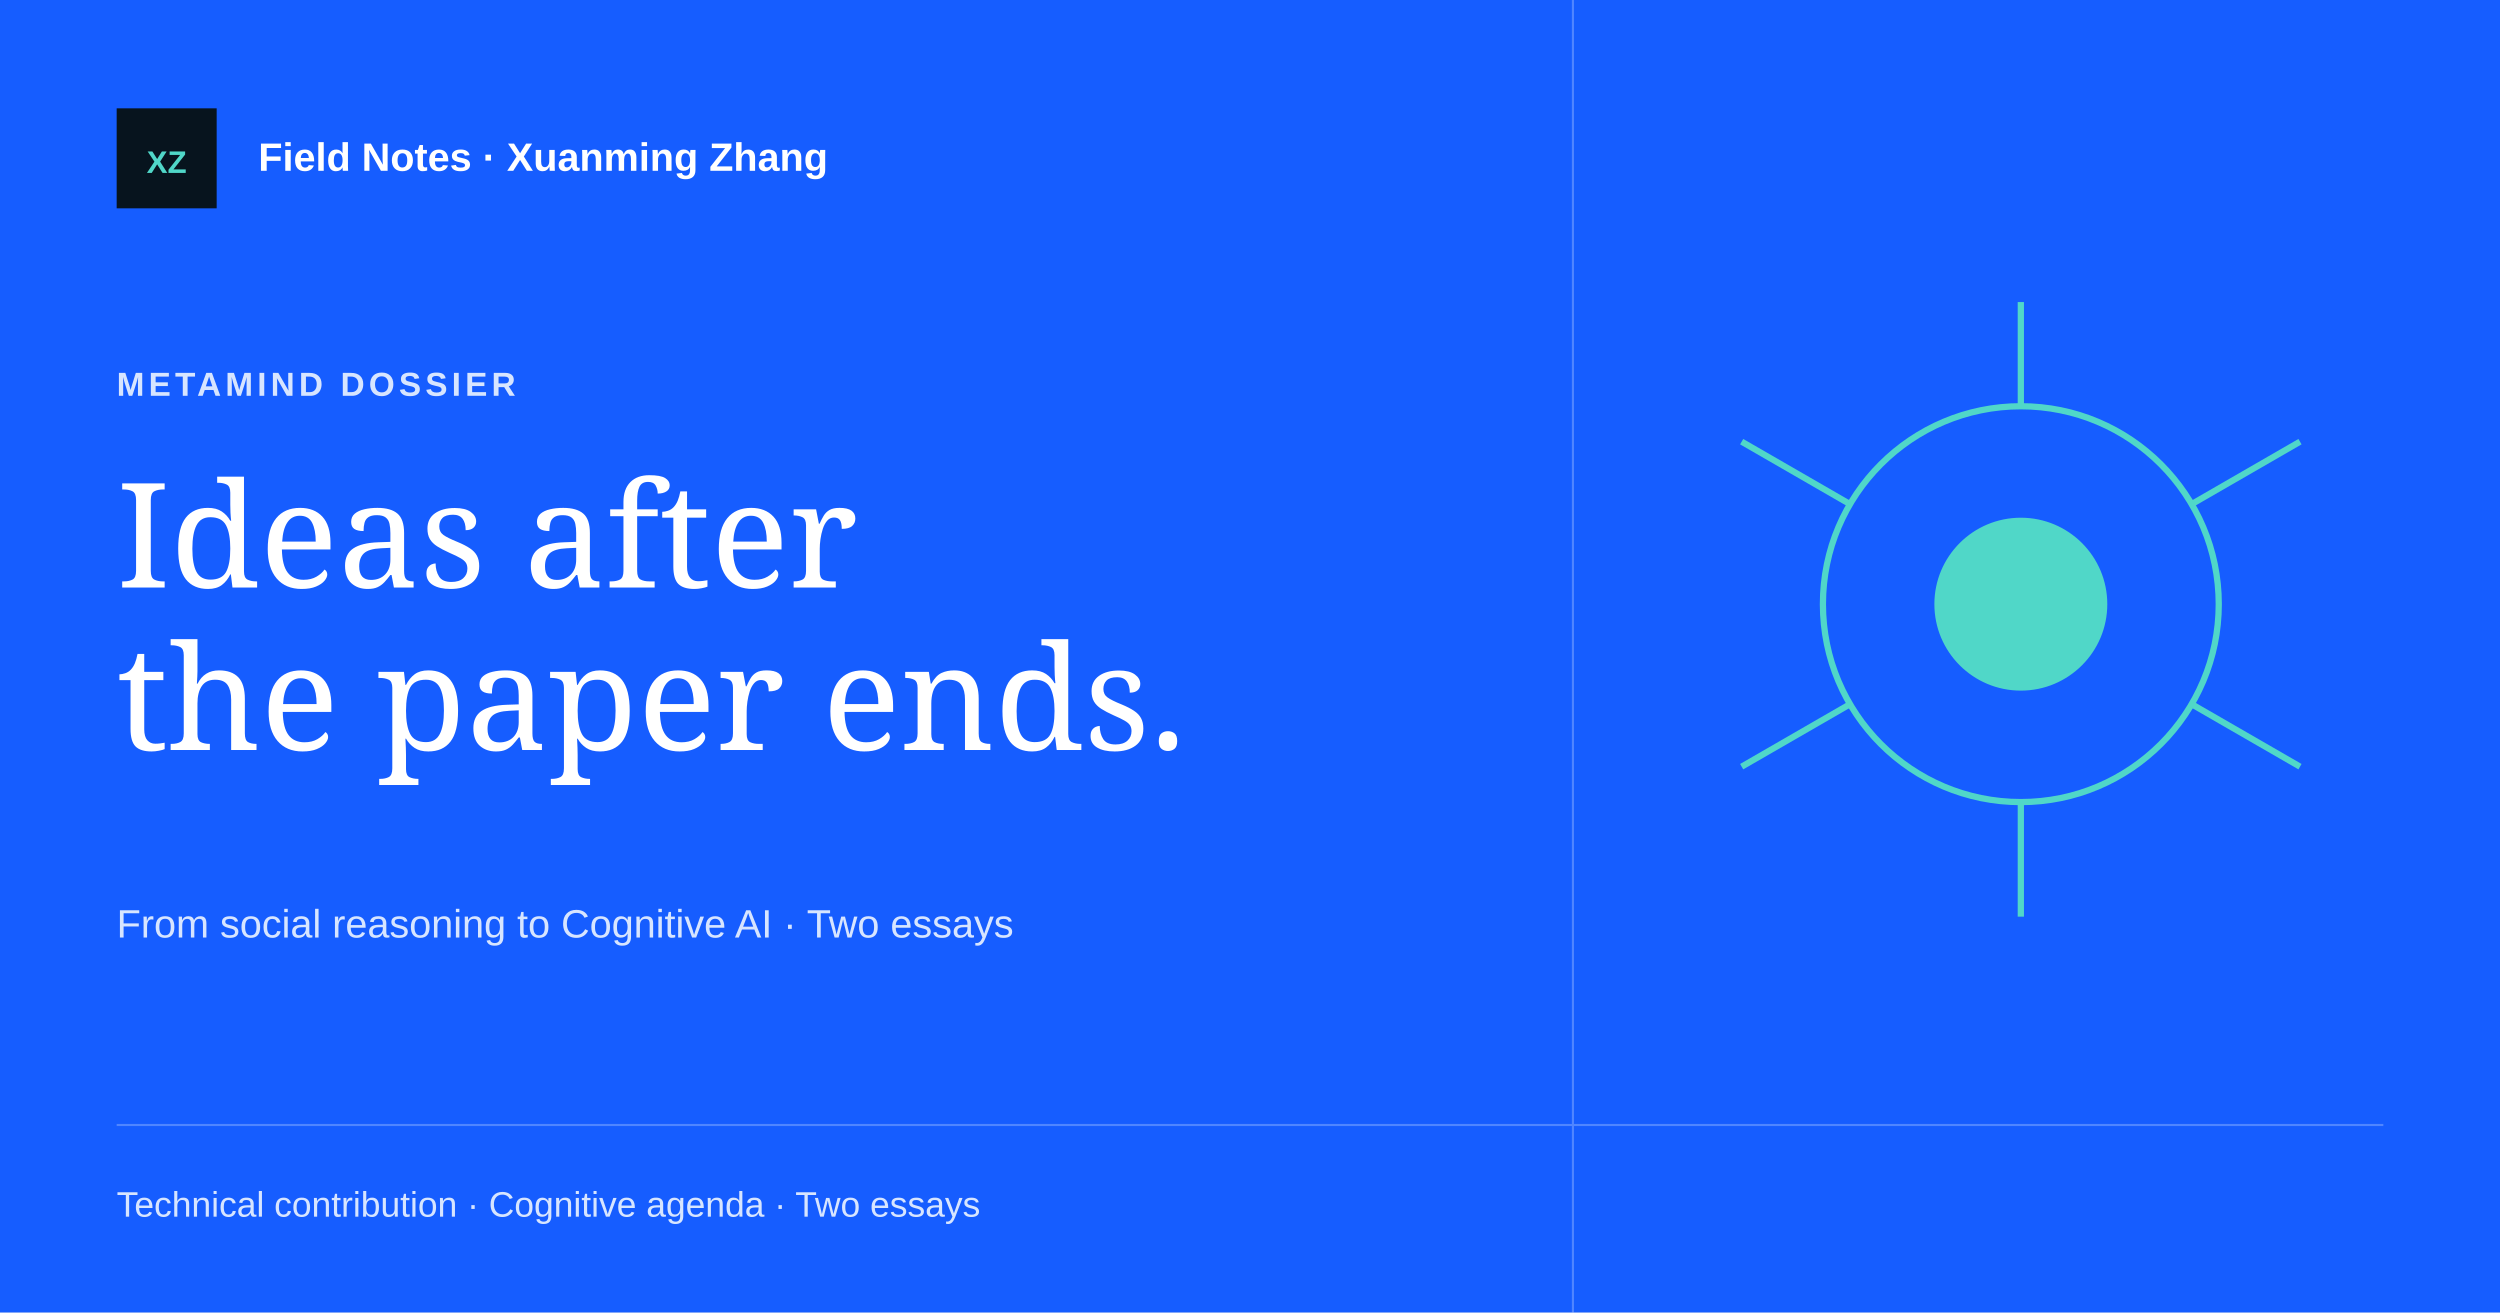
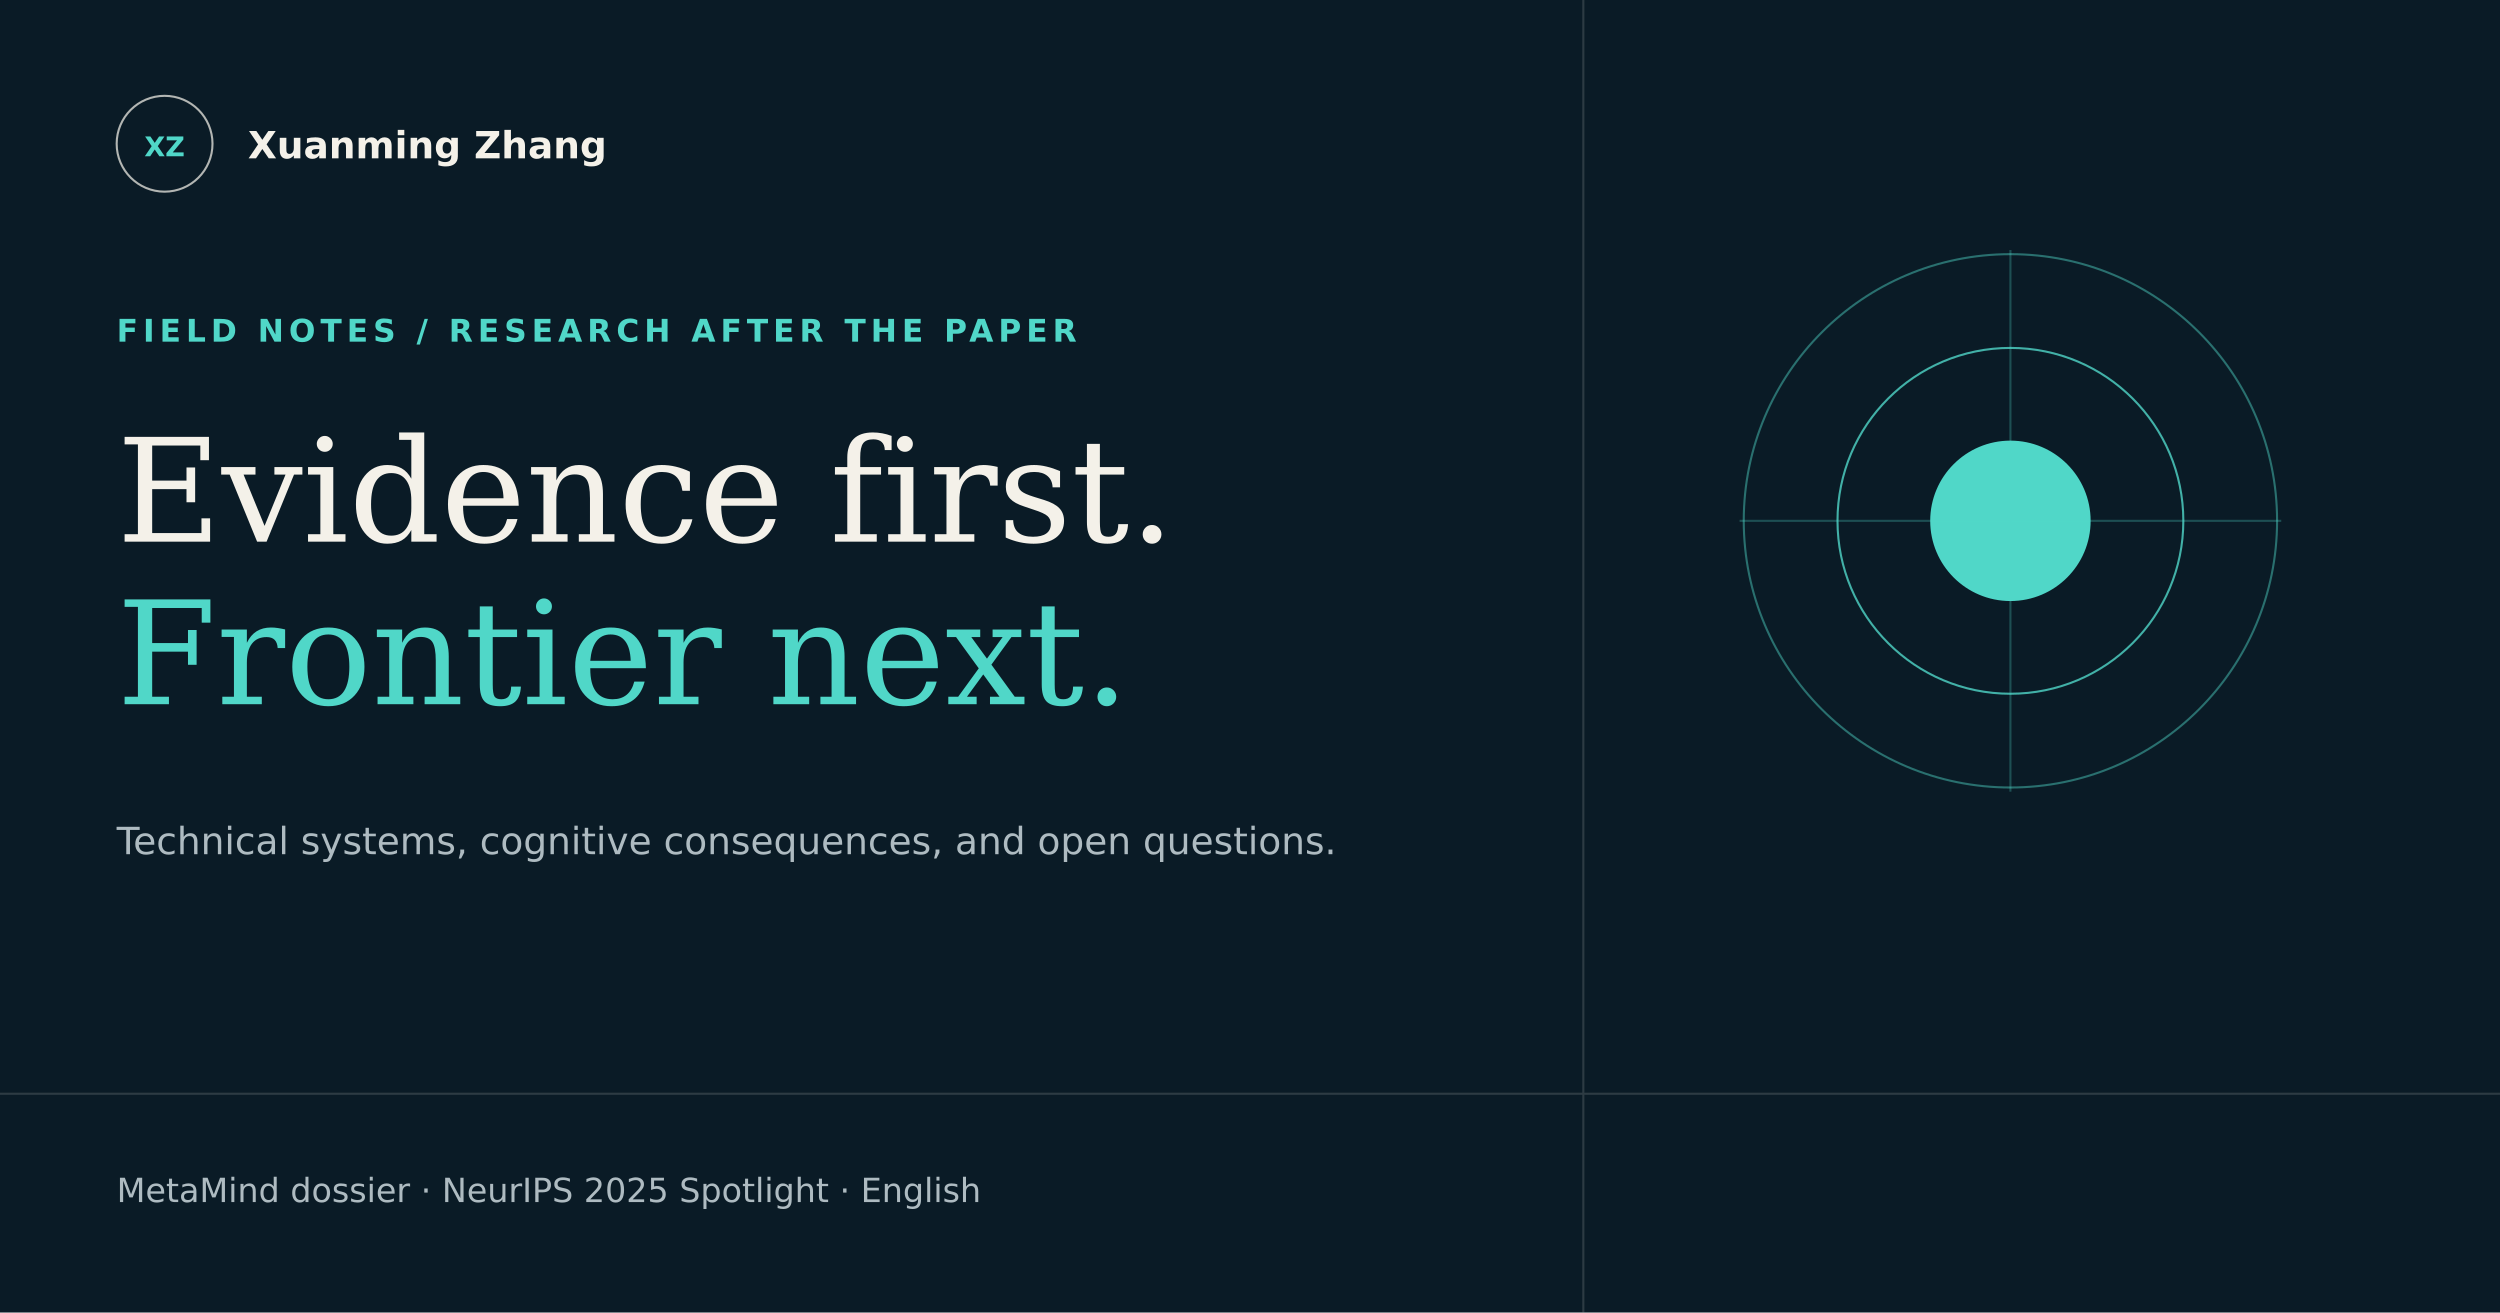
<svg xmlns="http://www.w3.org/2000/svg" width="1200" height="630" viewBox="0 0 1200 630">
-   <rect width="1200" height="630" fill="#165dff" />
-   <path d="M56 540h1088M755 0v630" stroke="#fff" stroke-opacity=".25" />
-   <rect x="56" y="52" width="48" height="48" fill="#07141e" />
-   <text x="80" y="83" text-anchor="middle" fill="#50d7c8" font-family="Arial, sans-serif" font-size="15" font-weight="800">XZ</text>
-   <text x="124" y="82" fill="#fff" font-family="Arial, sans-serif" font-size="19" font-weight="700">Field Notes · Xuanming Zhang</text>
-   <text x="56" y="190" fill="#d7e5ff" font-family="Arial, sans-serif" font-size="16" font-weight="700" letter-spacing="2">METAMIND DOSSIER</text>
-   <text x="56" y="282" fill="#fff" font-family="Georgia, serif" font-size="70">Ideas after</text>
-   <text x="56" y="360" fill="#fff" font-family="Georgia, serif" font-size="70">the paper ends.</text>
-   <text x="56" y="450" fill="#d7e5ff" font-family="Arial, sans-serif" font-size="19">From social reasoning to Cognitive AI · Two essays</text>
-   <g transform="translate(850 170)" fill="none" stroke="#50d7c8" stroke-width="3">
-     <circle cx="120" cy="120" r="95" />
-     <circle cx="120" cy="120" r="40" fill="#50d7c8" />
-     <path d="M120 25V-25M202 72l52-30M202 168l52 30M120 215v55M38 168l-52 30M38 72l-52-30" />
+   <rect width="1200" height="630" fill="#0a1b26" />
+   <path d="M0 525h1200M760 0v630" stroke="#f4f1e9" stroke-opacity=".15" />
+   <rect x="56" y="46" width="46" height="46" rx="23" fill="none" stroke="#f4f1e9" stroke-opacity=".72" />
+   <text x="79" y="75" text-anchor="middle" fill="#50d7c8" font-family="DejaVu Sans, Arial, sans-serif" font-size="13" font-weight="800">XZ</text>
+   <text x="119" y="76" fill="#f4f1e9" font-family="DejaVu Sans, Arial, sans-serif" font-size="18" font-weight="700">Xuanming Zhang</text>
+   <text x="56" y="164" fill="#50d7c8" font-family="DejaVu Sans, Arial, sans-serif" font-size="15" font-weight="700" letter-spacing="2.4">FIELD NOTES / RESEARCH AFTER THE PAPER</text>
+   <text x="56" y="260" fill="#f4f1e9" font-family="DejaVu Serif, Georgia, serif" font-size="69">Evidence first.</text>
+   <text x="56" y="338" fill="#50d7c8" font-family="DejaVu Serif, Georgia, serif" font-size="69">Frontier next.</text>
+   <text x="56" y="410" fill="#aebbc1" font-family="DejaVu Sans, Arial, sans-serif" font-size="18">Technical systems, cognitive consequences, and open questions.</text>
+   <g transform="translate(835 120)" fill="none" stroke="#50d7c8">
+     <circle cx="130" cy="130" r="38" fill="#50d7c8" />
+     <circle cx="130" cy="130" r="83" stroke-opacity=".8" />
+     <circle cx="130" cy="130" r="128" stroke-opacity=".45" />
+     <path d="M130 0v260M0 130h260" stroke-opacity=".28" />
  </g>
-   <text x="56" y="584" fill="#d7e5ff" font-family="Arial, sans-serif" font-size="17">Technical contribution · Cognitive agenda · Two essays</text>
+   <text x="56" y="577" fill="#aebbc1" font-family="DejaVu Sans, Arial, sans-serif" font-size="16">MetaMind dossier · NeurIPS 2025 Spotlight · English</text>
</svg>
